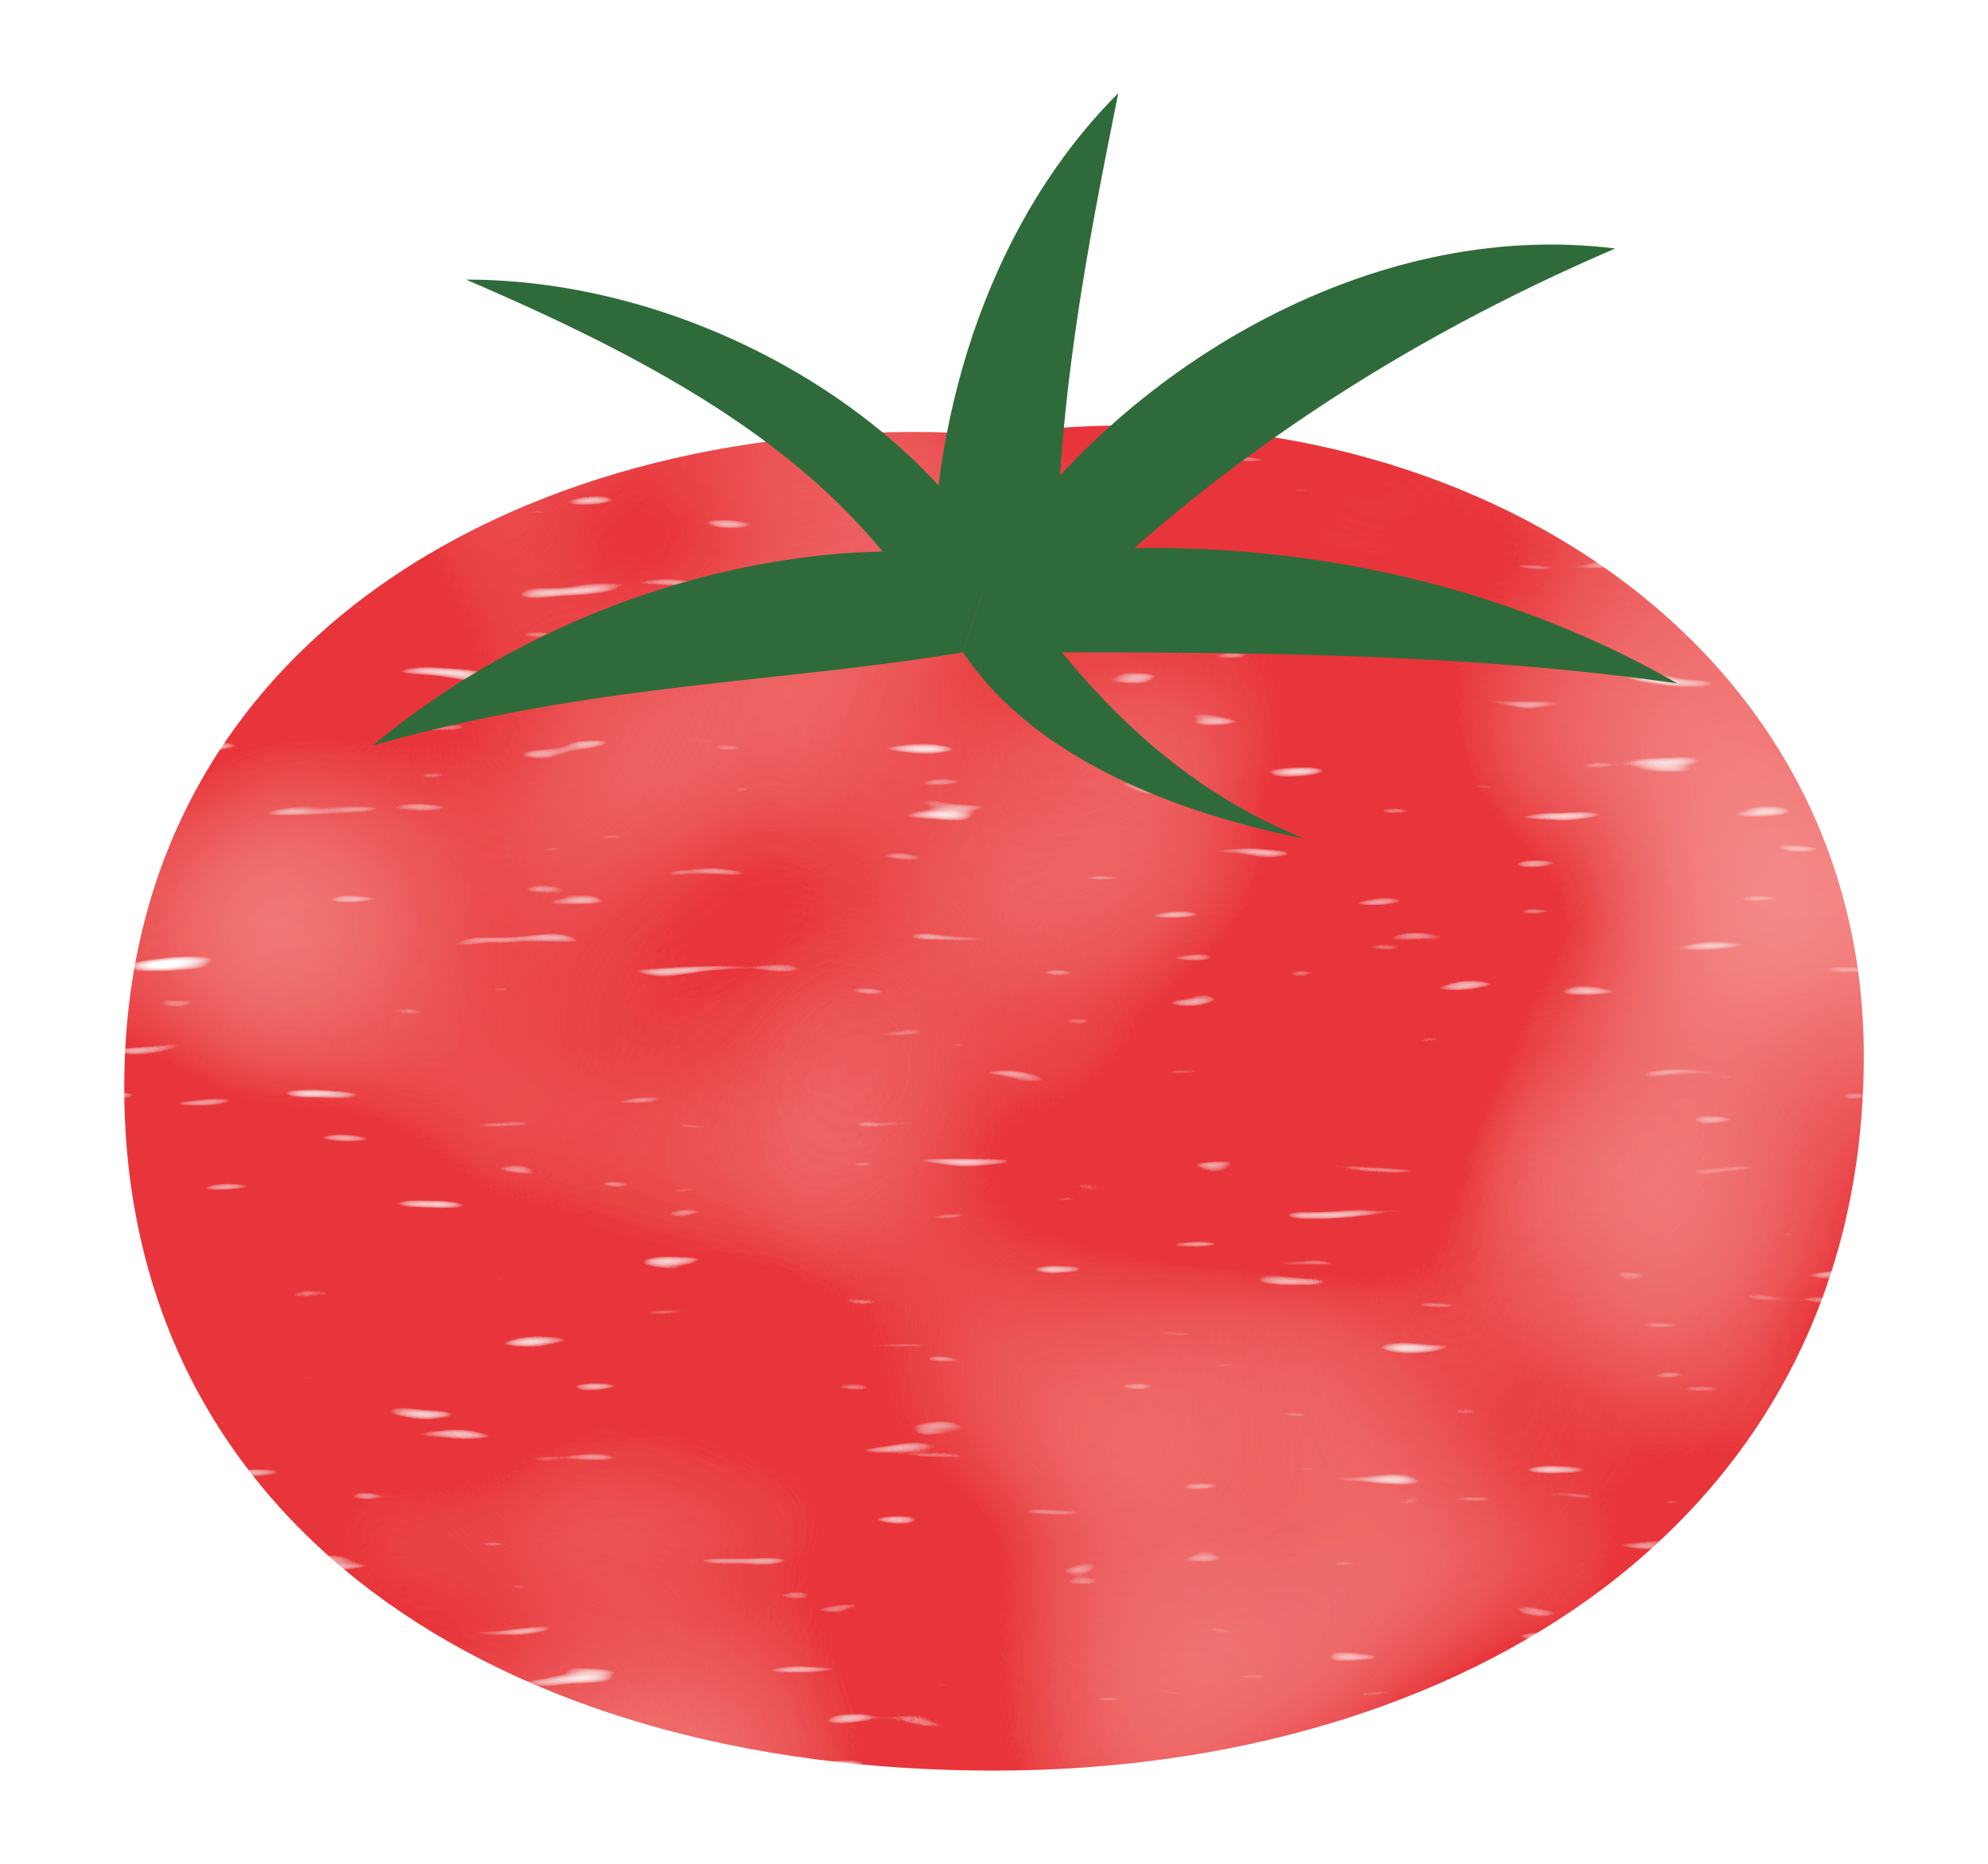
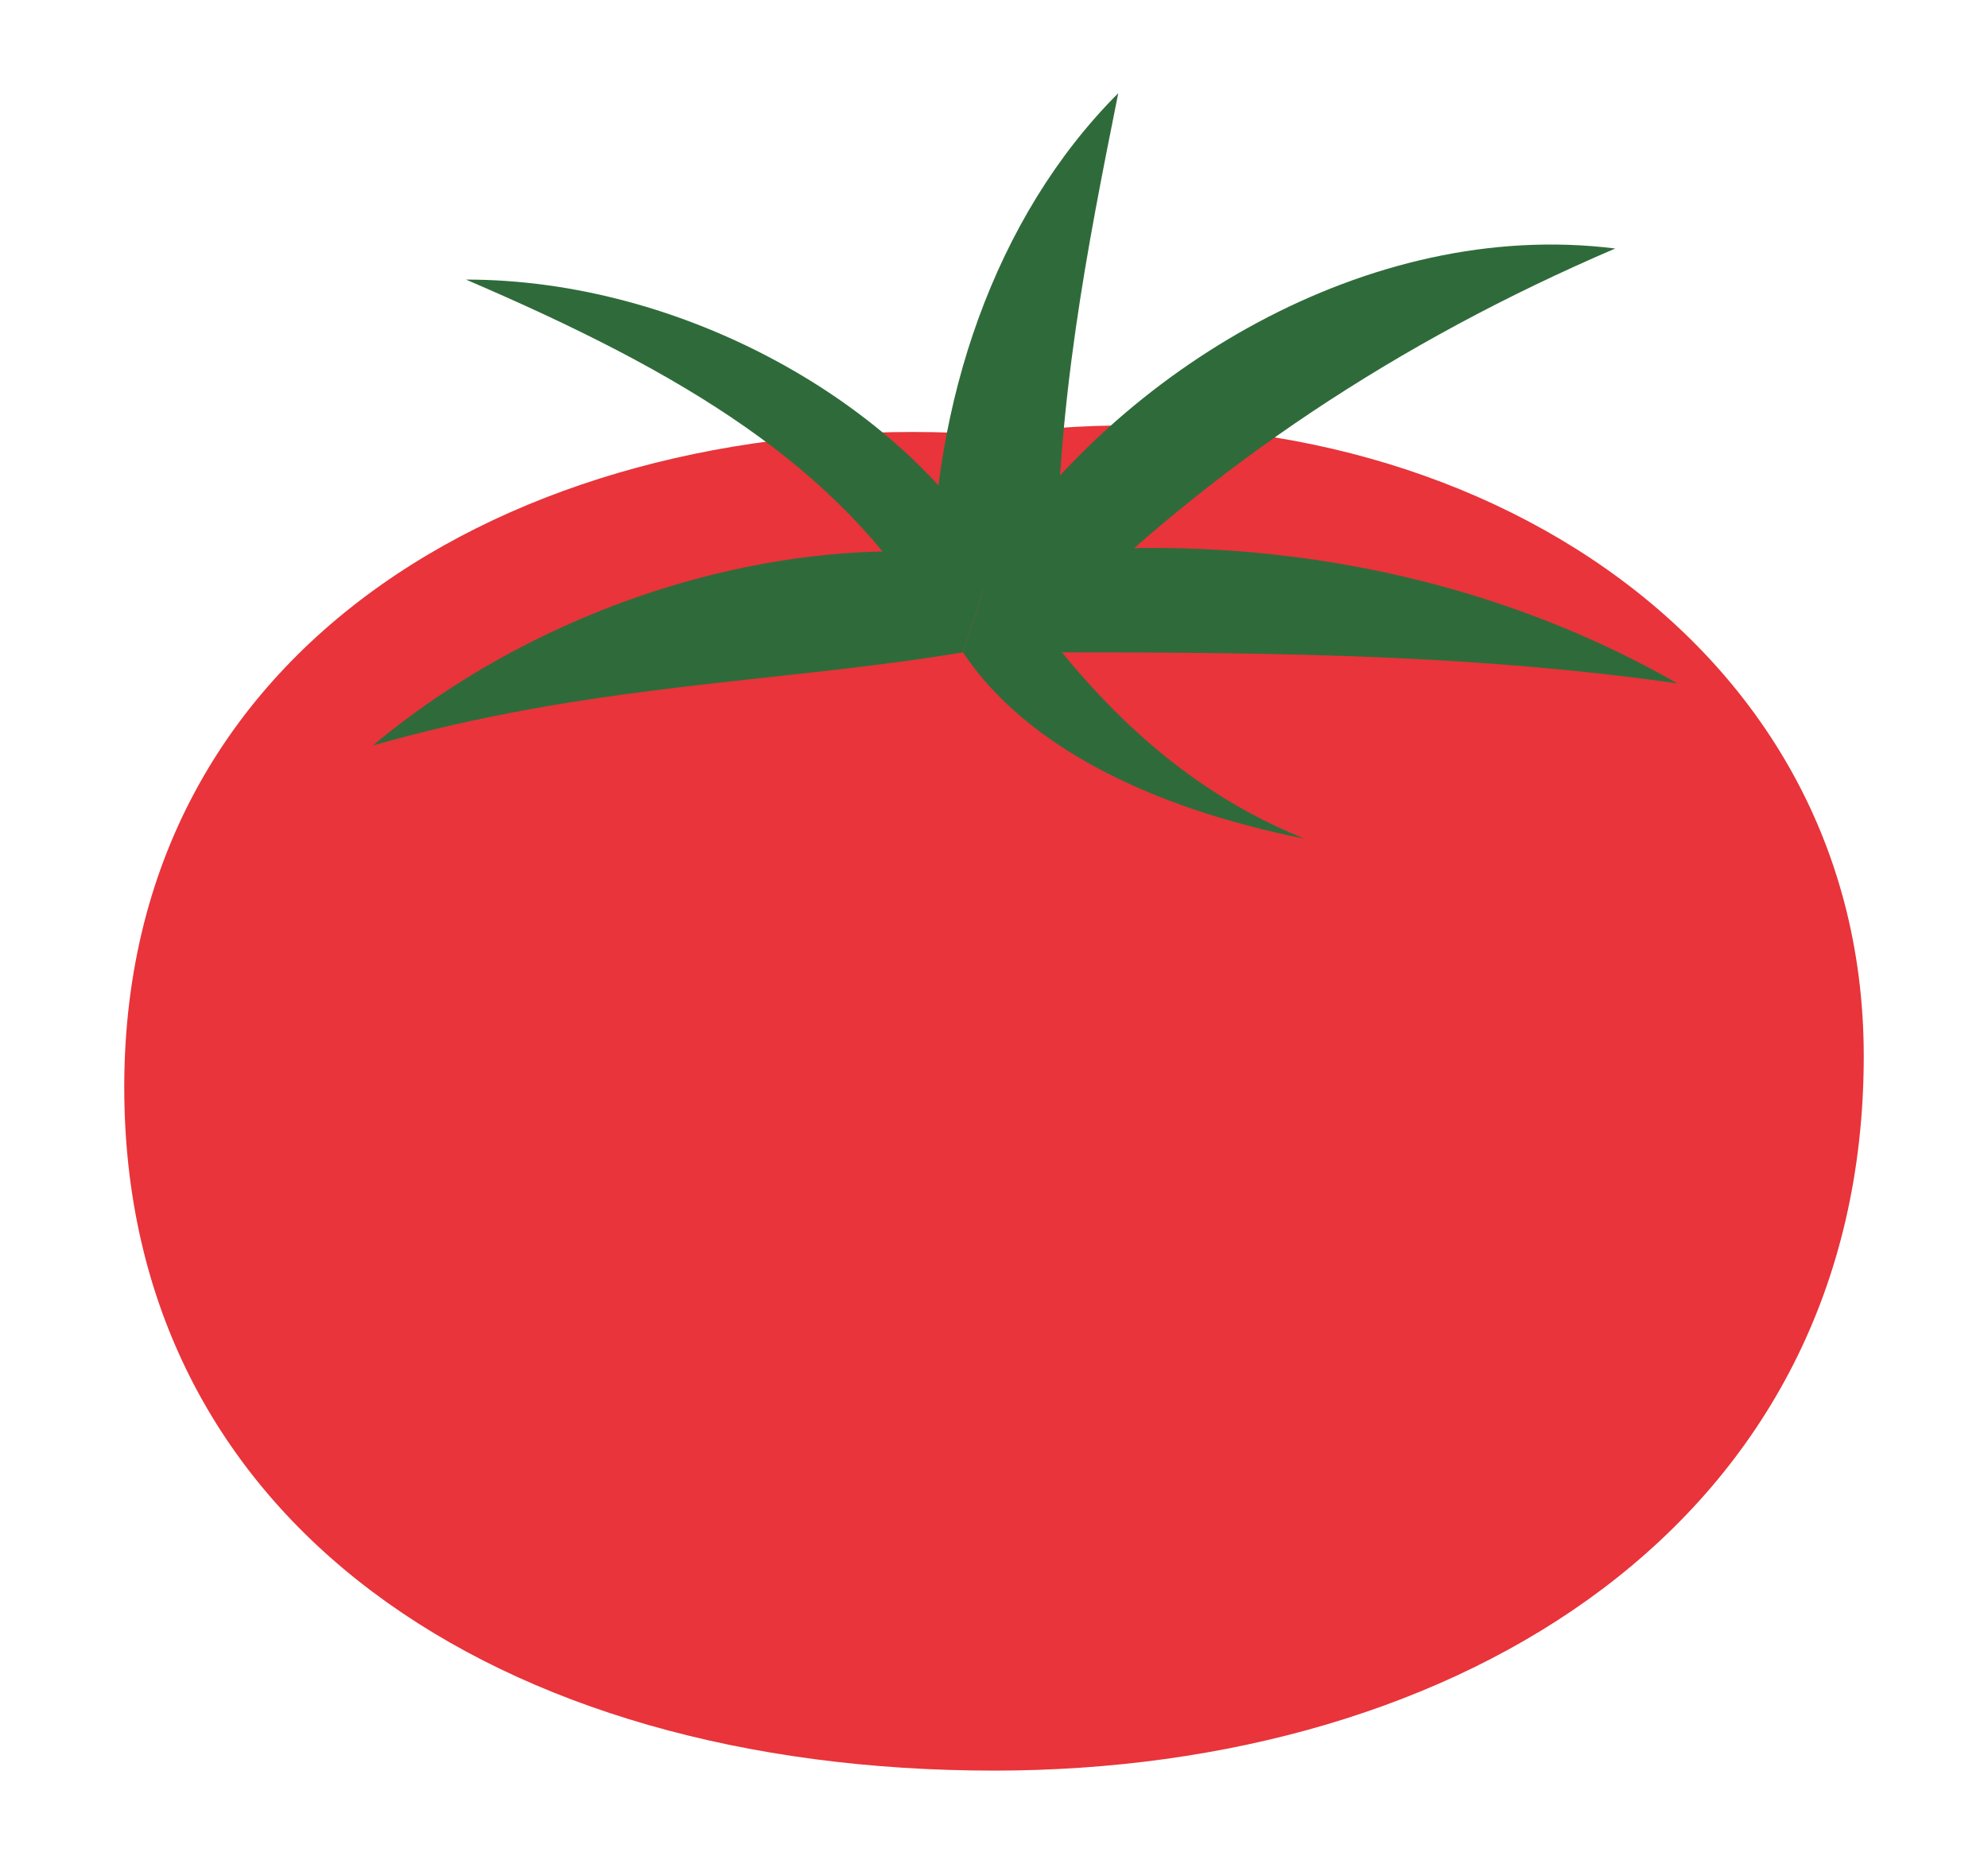
<svg xmlns="http://www.w3.org/2000/svg" viewBox="0 0 64 60">
-   <defs>
-     <filter id="worn" x="0" y="0" width="100%" height="100%">
-       <feTurbulence type="fractalNoise" baseFrequency="0.25 1.4" numOctaves="2" seed="11" result="n" />
-       <feColorMatrix in="n" type="matrix" values="0 0 0 0 1  0 0 0 0 1  0 0 0 0 1  6 0 0 0 -4.4" result="specks" />
-       <feComposite in="specks" in2="SourceAlpha" operator="in" result="wornSpecks" />
-       <feTurbulence type="fractalNoise" baseFrequency="0.06" numOctaves="2" seed="4" result="blot" />
-       <feColorMatrix in="blot" type="matrix" values="0 0 0 0 0.98  0 0 0 0 0.42  0 0 0 0 0.4  1.4 0 0 0 -0.62" result="patch" />
-       <feComposite in="patch" in2="SourceAlpha" operator="in" result="patches" />
-       <feMerge>
-         <feMergeNode in="SourceGraphic" />
-         <feMergeNode in="patches" />
-         <feMergeNode in="wornSpecks" />
-       </feMerge>
-     </filter>
-   </defs>
-   <path d="M32 14 C46 12 60 20 60 34 C60 49 47 57 32 57 C16 57 4 49 4 35 C4 20 18 13 32 14 Z" fill="#e8343a" filter="url(#worn)" />
+   <path d="M32 14 C46 12 60 20 60 34 C60 49 47 57 32 57 C16 57 4 49 4 35 C4 20 18 13 32 14 Z" fill="#e8343a" />
  <g fill="#2f6b3a">
    <path d="M32 18 C26 17 18 19 12 24 C19 22 25 22 31 21 Z" />
    <path d="M32 18 C29 13 22 9 15 9 C22 12 27 15 30 20 Z" />
    <path d="M32 18 C36 12 44 7 52 8 C45 11 39 15 34 20 Z" />
    <path d="M32 18 C39 17 47 18 54 22 C47 21 40 21 33 21 Z" />
    <path d="M32 18 C34 21 37 25 42 27 C37 26 33 24 31 21 Z" />
    <path d="M30 19 C30 13 32 7 36 3 C35 8 34 13 34 19 Z" />
  </g>
</svg>
